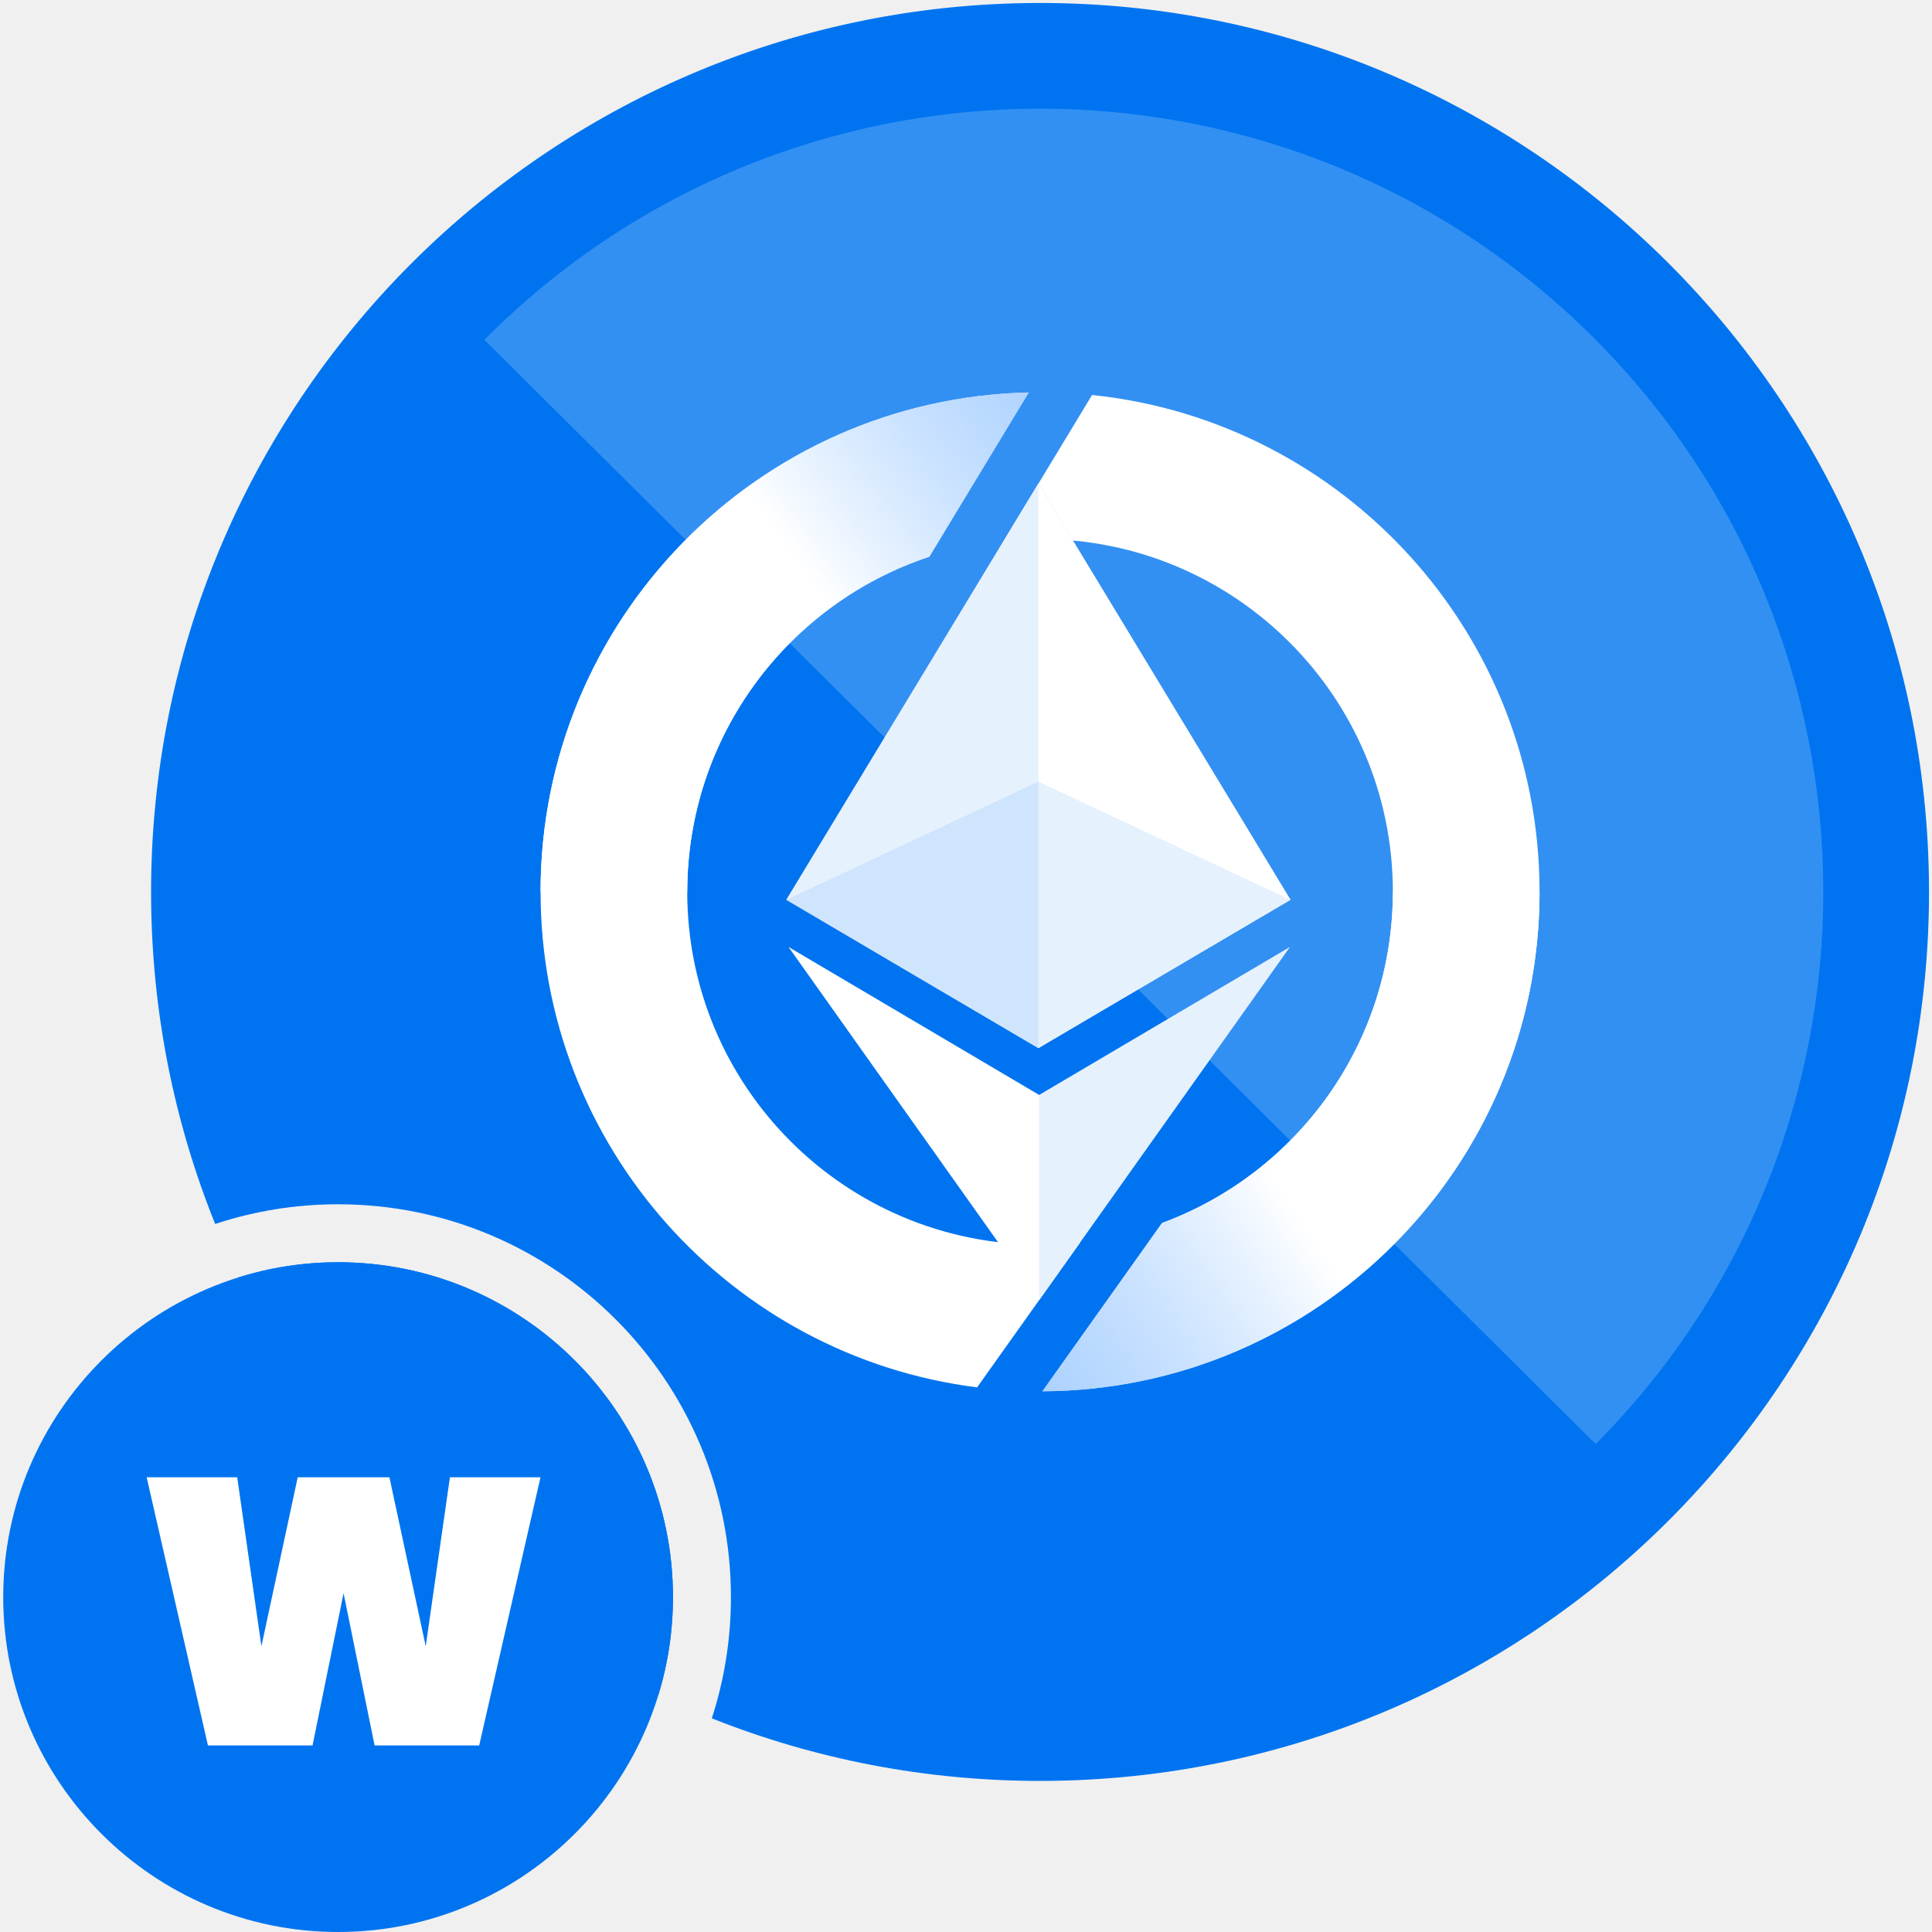
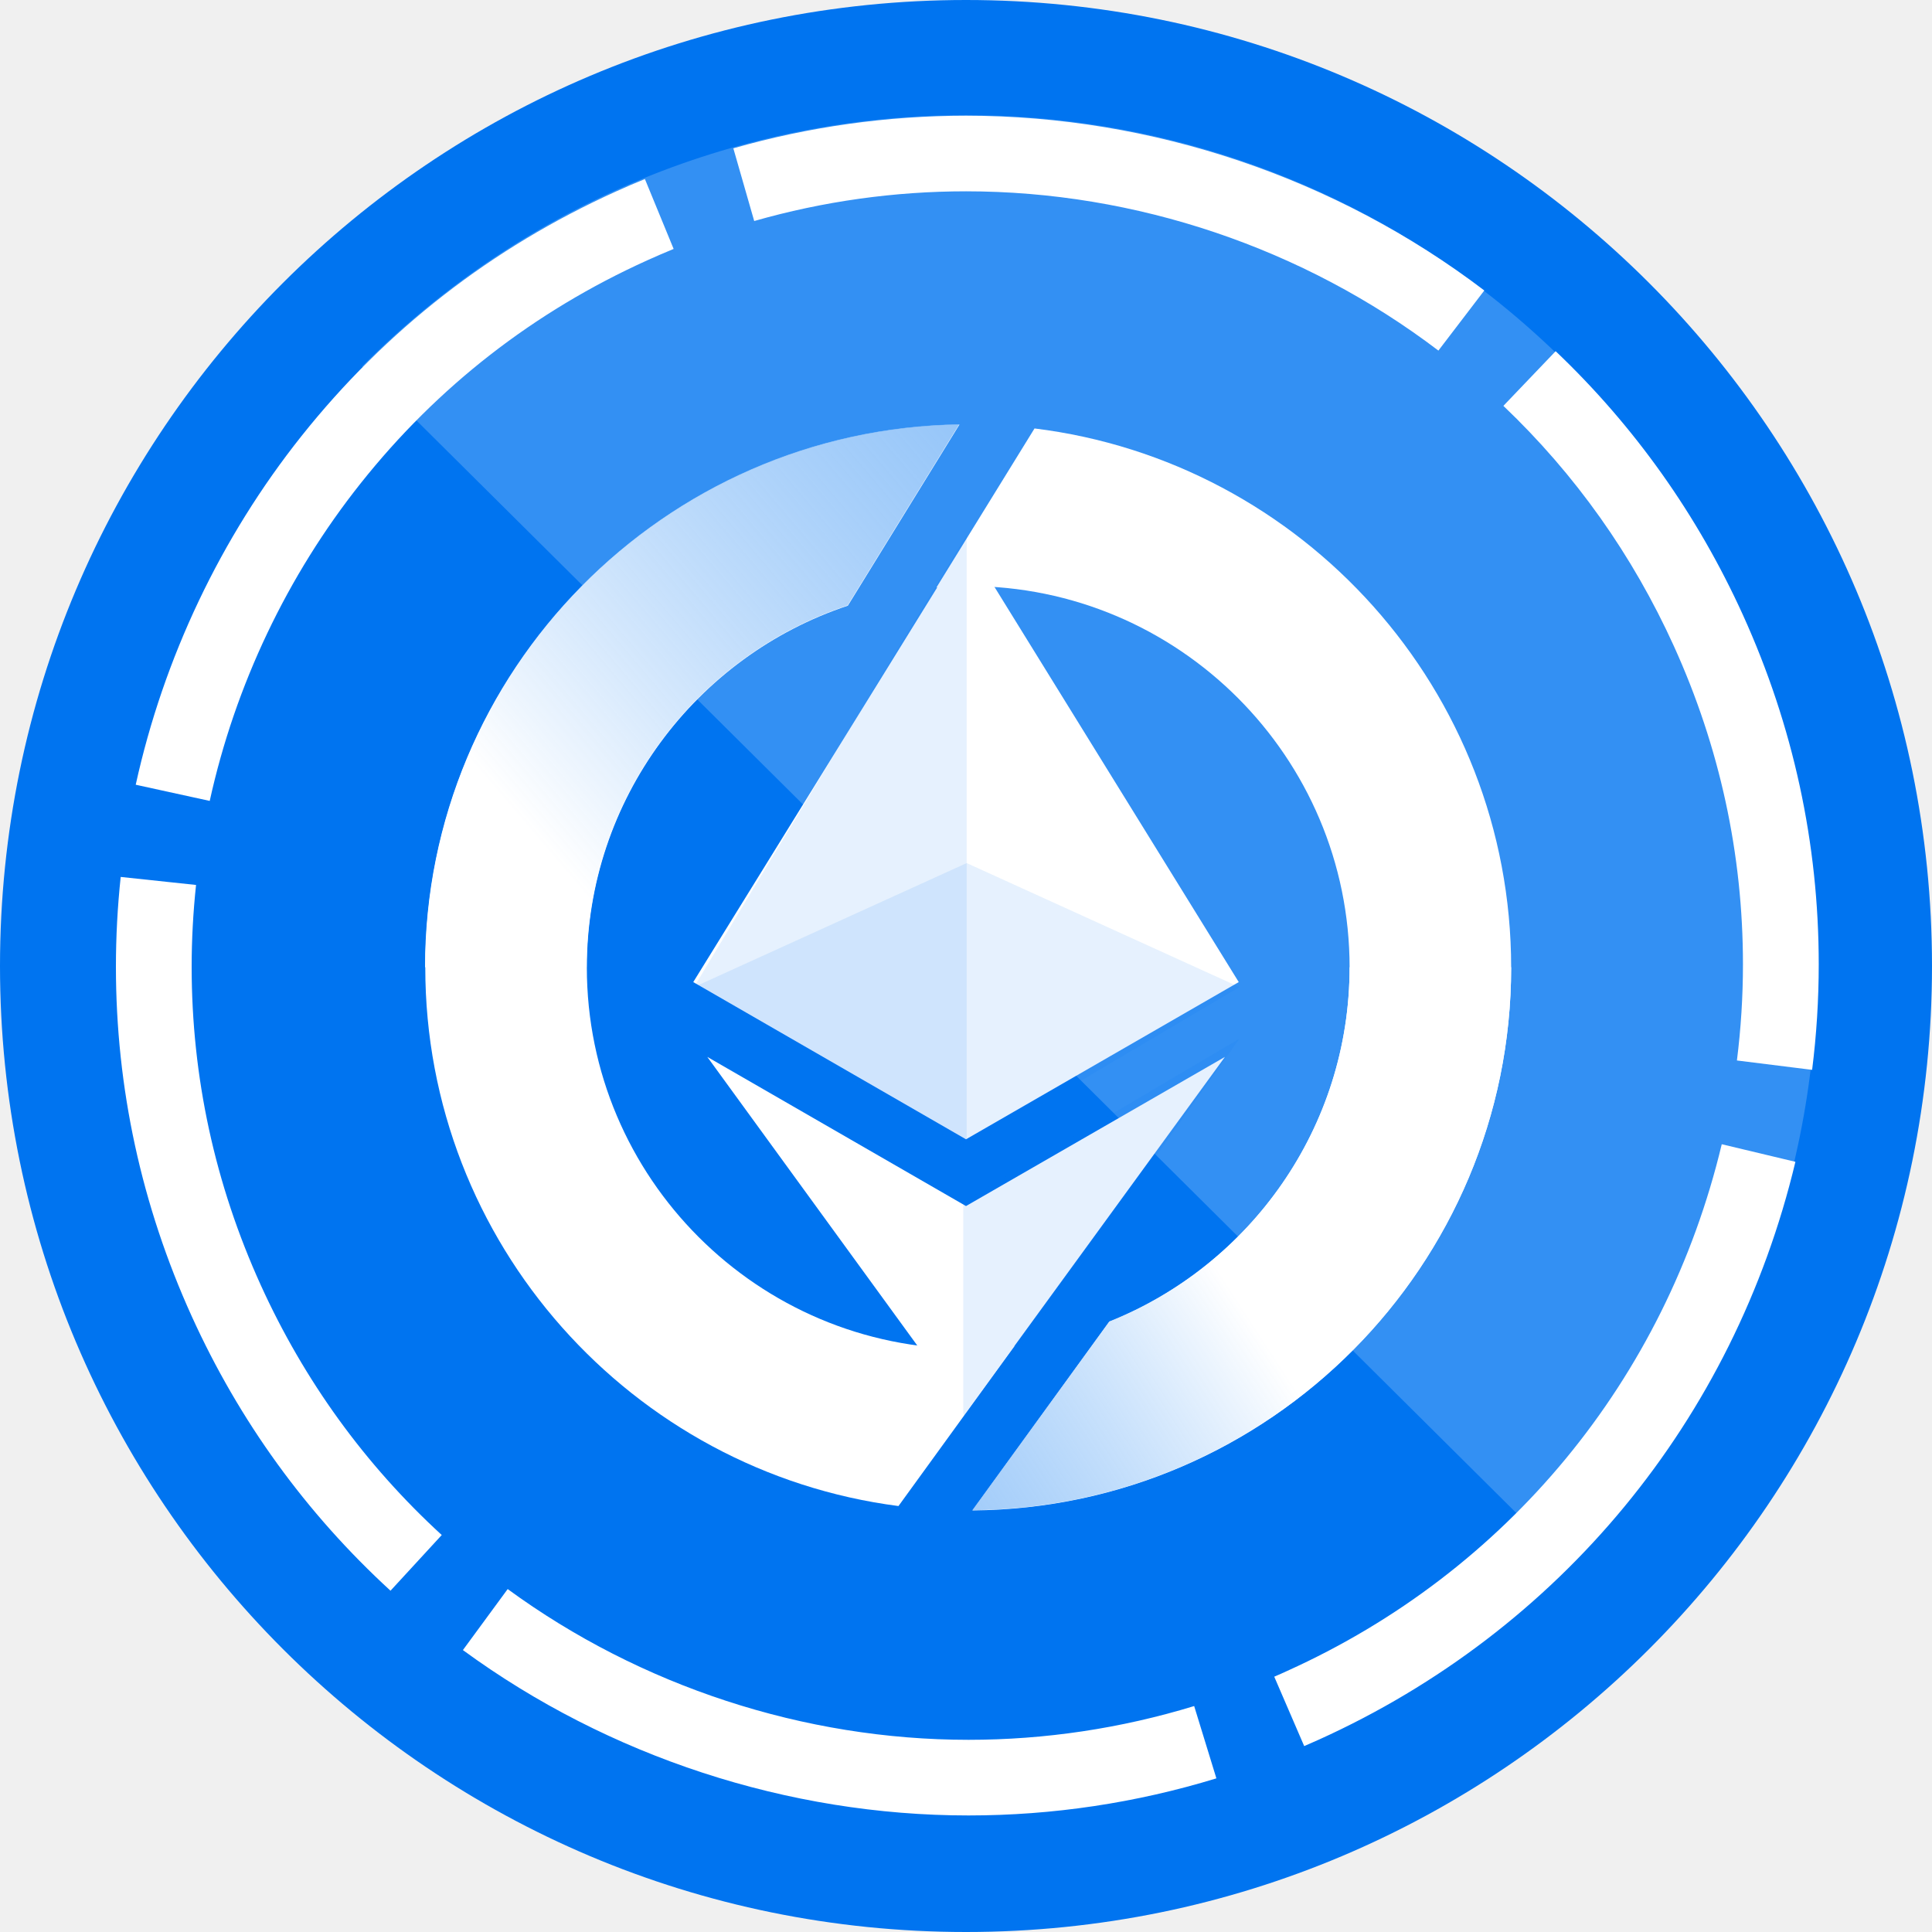
- <svg xmlns="http://www.w3.org/2000/svg" width="300" height="300" viewBox="0 0 300 300" fill="none">
-   <path fill-rule="evenodd" clip-rule="evenodd" d="M299.537 138.037C299.792 214.273 238.198 276.282 161.962 276.537C143.795 276.598 126.436 273.147 110.529 266.822C112.457 260.892 113.499 254.565 113.499 248C113.499 214.366 86.17 187 52.499 187C45.836 187 39.418 188.074 33.411 190.057C27.049 174.266 23.522 157.025 23.462 138.963C23.206 62.727 84.801 0.718 161.037 0.463C237.273 0.207 299.281 61.801 299.537 138.037ZM37.069 198.338C41.946 196.819 47.129 196 52.499 196C81.196 196 104.499 219.333 104.499 248C104.499 253.286 103.706 258.392 102.231 263.202C73.809 249.669 50.734 226.703 37.069 198.338Z" fill="#0074F0" />
-   <path opacity="0.2" d="M247.781 224.23C295.111 176.584 294.874 99.546 247.228 52.216C199.583 4.887 122.544 5.124 75.215 52.769L247.781 224.23Z" fill="white" />
-   <path d="M155.863 83.982C157.716 83.792 159.596 83.695 161.499 83.695C191.756 83.695 216.284 108.223 216.284 138.48C216.284 162.074 201.369 182.184 180.453 189.897L161.864 216.039C204.532 215.842 239.059 181.193 239.059 138.48C239.059 98.371 208.615 65.374 169.574 61.335L155.863 83.982Z" fill="white" />
-   <path d="M159.74 60.939C117.717 61.875 83.939 96.233 83.939 138.48C83.939 178.004 113.503 210.623 151.723 215.43L167.734 192.913C165.688 193.145 163.607 193.264 161.499 193.264C131.243 193.264 106.715 168.736 106.715 138.48C106.715 114.234 122.466 93.667 144.293 86.452L159.74 60.939Z" fill="white" />
-   <path d="M180.454 189.897C201.37 182.185 216.285 162.074 216.285 138.48H239.06C239.06 181.194 204.533 215.843 161.865 216.039L180.454 189.897Z" fill="url(#paint0_linear_432_1274)" />
-   <path d="M159.74 60.939C117.717 61.875 83.939 96.233 83.939 138.48C83.939 138.48 106.715 138.807 106.715 138.48C106.715 114.234 122.466 93.667 144.293 86.452L159.74 60.939Z" fill="url(#paint1_linear_432_1274)" />
-   <path d="M161.36 201.883L200.303 147.042L161.36 170.024L122.438 147.042L161.36 201.883Z" fill="white" />
-   <path opacity="0.1" d="M161.359 201.883L200.303 147.042L161.359 170.024V201.883Z" fill="#0074F0" />
-   <path d="M161.241 162.746L200.378 139.721L161.241 75.079L122.104 139.721L161.241 162.746Z" fill="url(#paint2_linear_432_1274)" />
-   <path d="M161.241 162.746L200.378 139.721L161.241 75.079L122.104 139.721L161.241 162.746Z" fill="white" />
-   <path opacity="0.1" d="M161.24 162.744L122.103 139.721L161.24 75.079L161.24 162.744Z" fill="#0074F0" />
-   <path opacity="0.1" d="M161.241 162.746V121.373L122.104 139.722L161.241 162.746Z" fill="#0074F0" />
-   <path opacity="0.1" d="M161.242 162.746V121.373L200.379 139.722L161.242 162.746Z" fill="#0074F0" />
-   <path d="M52.5 196C23.833 196 0.5 219.333 0.5 248C0.5 276.667 23.833 300 52.5 300C81.167 300 104.5 276.667 104.5 248C104.5 219.333 81.197 196 52.5 196Z" fill="#0074F0" />
-   <path d="M83.925 229.394L74.41 271.03H58.167L53.349 247.394L48.531 271.03H32.289L22.773 229.394H36.834L40.592 255.636L46.228 229.394H60.47L66.107 255.636L69.864 229.394H83.925Z" fill="white" />
+ <svg xmlns="http://www.w3.org/2000/svg" width="40" height="40" viewBox="0 0 40 40" fill="none">
+   <path d="M20 40C31.046 40 40 31.046 40 20C40 8.954 31.046 0 20 0C8.954 0 0 8.954 0 20C0 31.046 8.954 40 20 40Z" fill="#0074F0" />
+   <path d="M20.052 37.587C16.319 37.587 12.6 36.371 9.584 34.163L10.511 32.9C13.261 34.912 16.649 36.021 20.052 36.021C21.636 36.021 23.208 35.785 24.724 35.322L25.184 36.819C23.52 37.328 21.793 37.587 20.053 37.587H20.052ZM27.002 36.151L26.382 34.714C26.473 34.675 26.564 34.635 26.654 34.593C31.205 32.536 34.482 28.562 35.647 23.69L37.172 24.054C35.895 29.4 32.297 33.76 27.3 36.02C27.2 36.064 27.101 36.109 27.002 36.151ZM8.085 32.934C6.339 31.333 4.954 29.421 3.969 27.251C2.928 24.955 2.4 22.521 2.4 20.016C2.4 19.398 2.433 18.772 2.499 18.156L4.059 18.322C3.999 18.883 3.968 19.453 3.968 20.016C3.968 22.297 4.449 24.514 5.398 26.605C6.296 28.582 7.556 30.324 9.146 31.781L8.085 32.934ZM37.517 22.15L35.961 21.956C36.044 21.297 36.086 20.629 36.086 19.966C36.086 17.685 35.605 15.468 34.656 13.377C33.801 11.493 32.614 9.82 31.126 8.403L32.208 7.271C33.842 8.826 35.146 10.664 36.085 12.731C37.127 15.027 37.655 17.461 37.655 19.966C37.655 20.693 37.609 21.428 37.518 22.15H37.517ZM4.342 16.582L2.81 16.247C3.386 13.625 4.57 11.13 6.238 9.033C7.988 6.833 10.179 5.128 12.754 3.964C12.952 3.873 13.153 3.788 13.352 3.707L13.947 5.154C13.764 5.229 13.581 5.308 13.4 5.39C11.056 6.45 9.059 8.003 7.467 10.007C5.948 11.917 4.867 14.191 4.342 16.583V16.582ZM29.781 7.259C26.985 5.133 23.512 3.961 20.002 3.961C18.518 3.961 17.041 4.168 15.615 4.576L15.183 3.071C16.75 2.623 18.371 2.396 20.002 2.396C23.853 2.396 27.663 3.681 30.731 6.014L29.781 7.258V7.259Z" fill="white" />
+   <path opacity="0.2" d="M32.499 32.419C39.357 25.514 39.319 14.358 32.414 7.501C25.509 0.644 14.353 0.682 7.496 7.587L32.499 32.423V32.419Z" fill="white" />
+   <path d="M20.999 27.865C20.685 27.903 20.365 27.927 20.046 27.927C15.691 27.927 12.15 24.386 12.15 20.03C12.15 16.547 14.418 13.583 17.554 12.54L19.865 8.789C13.751 8.884 8.805 13.893 8.805 20.03C8.805 25.739 13.084 30.467 18.602 31.181L21.004 27.869L20.999 27.865Z" fill="white" />
+   <path d="M12.145 20.026C12.145 16.542 14.414 13.578 17.549 12.534L19.86 8.784C13.746 8.879 8.8 13.888 8.8 20.026H12.145Z" fill="url(#paint0_linear_2_25160)" />
+   <path d="M21.419 8.87L19.388 12.163C19.608 12.144 19.827 12.134 20.046 12.134C24.401 12.134 27.942 15.675 27.942 20.031C27.942 23.352 25.879 26.202 22.967 27.364L20.132 31.272C26.289 31.224 31.287 26.202 31.287 20.031C31.287 14.293 26.97 9.552 21.414 8.87H21.419Z" fill="white" />
+   <path d="M27.942 20.026C27.942 23.347 25.879 26.197 22.967 27.36L20.132 31.267C26.289 31.22 31.287 26.197 31.287 20.026H27.942Z" fill="url(#paint1_linear_2_25160)" />
+   <path d="M14.644 21.882L20 24.97L25.361 21.882L20 29.244L14.644 21.882ZM14.353 20.333L20 11.198L25.647 20.333L20 23.588L14.353 20.333Z" fill="white" />
+   <path opacity="0.1" d="M20.014 11.069L14.367 20.438L20.014 23.774V17.869V11.069Z" fill="#0074F0" />
+   <path opacity="0.1" d="M20.014 24.841L19.943 24.927V29.258L20.014 29.463L25.661 21.505L20.014 24.841Z" fill="#0074F0" />
+   <path opacity="0.1" d="M20.014 23.773L25.661 20.437L20.014 17.869V23.773Z" fill="#0074F0" />
+   <path opacity="0.1" d="M14.367 20.437L20.014 23.773V17.869L14.367 20.437Z" fill="#0074F0" />
  <defs>
-     <linearGradient id="paint0_linear_432_1274" x1="110.435" y1="235.661" x2="195.853" y2="179.707" gradientUnits="userSpaceOnUse">
-       <stop stop-color="#1A82FF" stop-opacity="0.5" />
+     <linearGradient id="paint0_linear_2_25160" x1="27.137" y1="3.237" x2="10.883" y2="17.09" gradientUnits="userSpaceOnUse">
+       <stop stop-color="#0074F0" stop-opacity="0.5" />
      <stop offset="1" stop-color="white" />
    </linearGradient>
-     <linearGradient id="paint1_linear_432_1274" x1="203.357" y1="25.238" x2="121.629" y2="84.29" gradientUnits="userSpaceOnUse">
-       <stop stop-color="#1A82FF" stop-opacity="0.5" />
-       <stop offset="1" stop-color="white" />
-     </linearGradient>
-     <linearGradient id="paint2_linear_432_1274" x1="77.977" y1="98.488" x2="146.542" y2="140.33" gradientUnits="userSpaceOnUse">
-       <stop stop-color="#1C313F" />
+     <linearGradient id="paint1_linear_2_25160" x1="12.698" y1="34.112" x2="25.059" y2="26.044" gradientUnits="userSpaceOnUse">
+       <stop stop-color="#0074F0" stop-opacity="0.5" />
      <stop offset="1" stop-color="white" />
    </linearGradient>
  </defs>
</svg>
